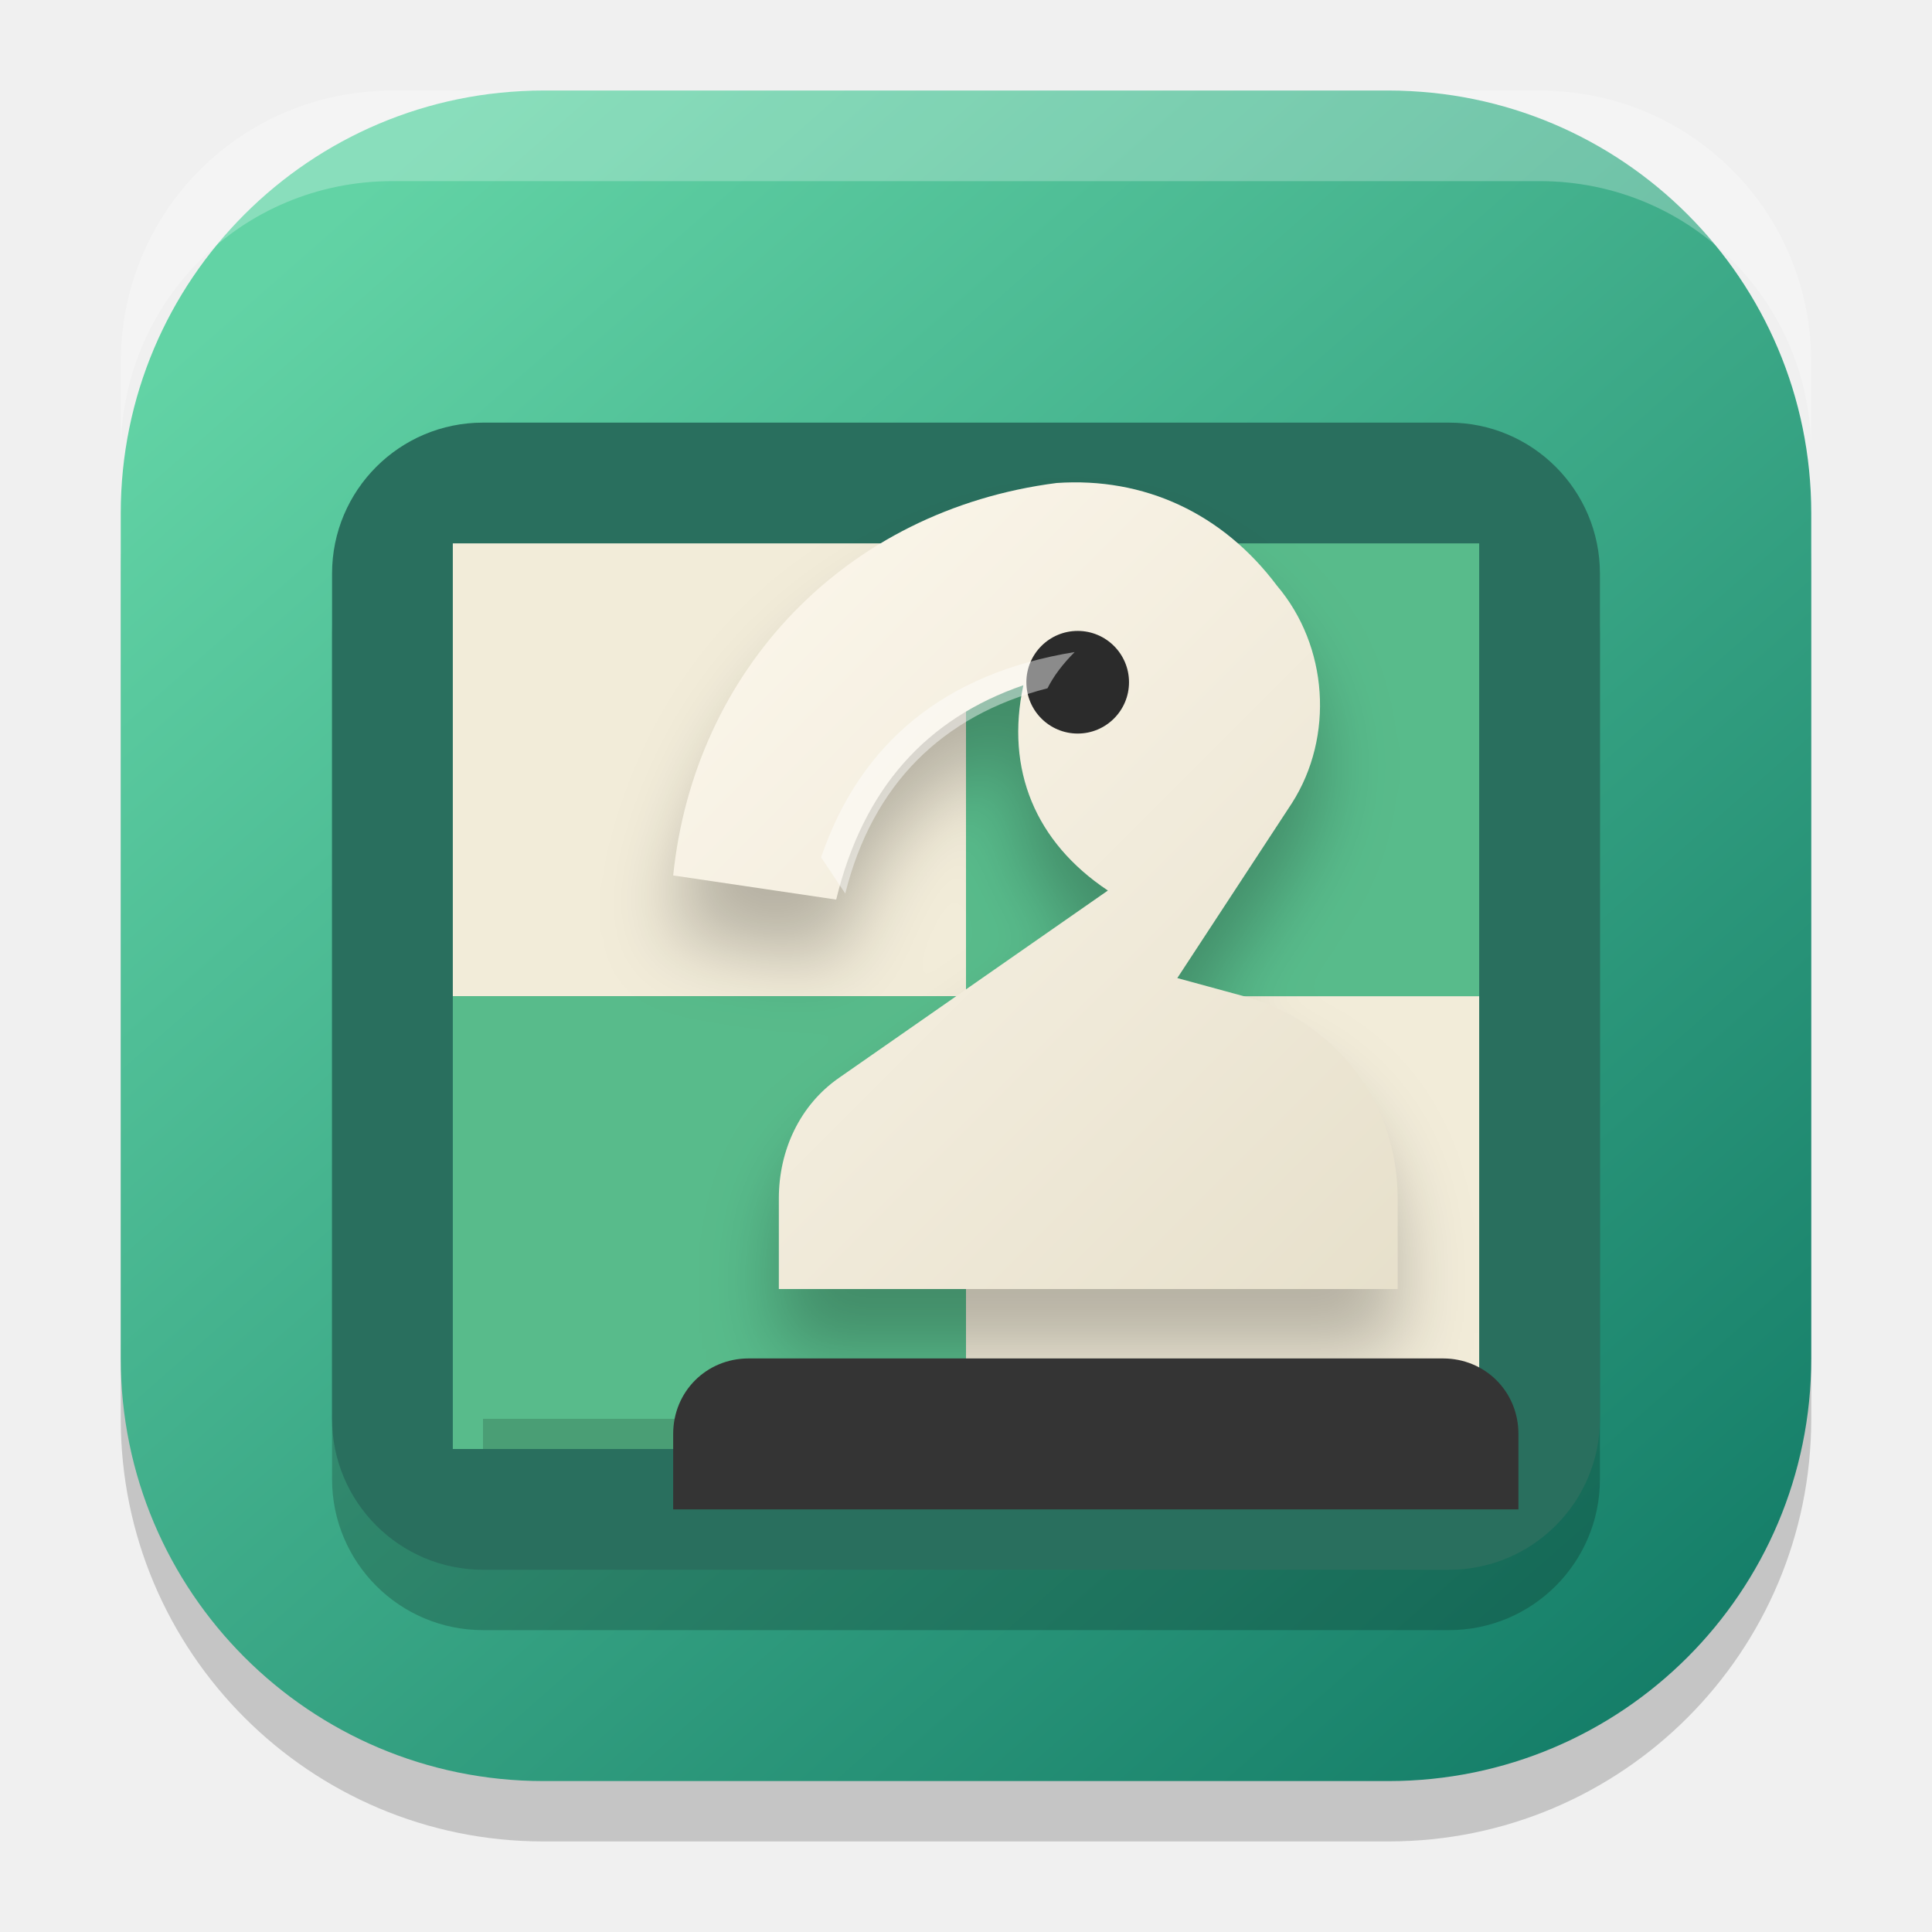
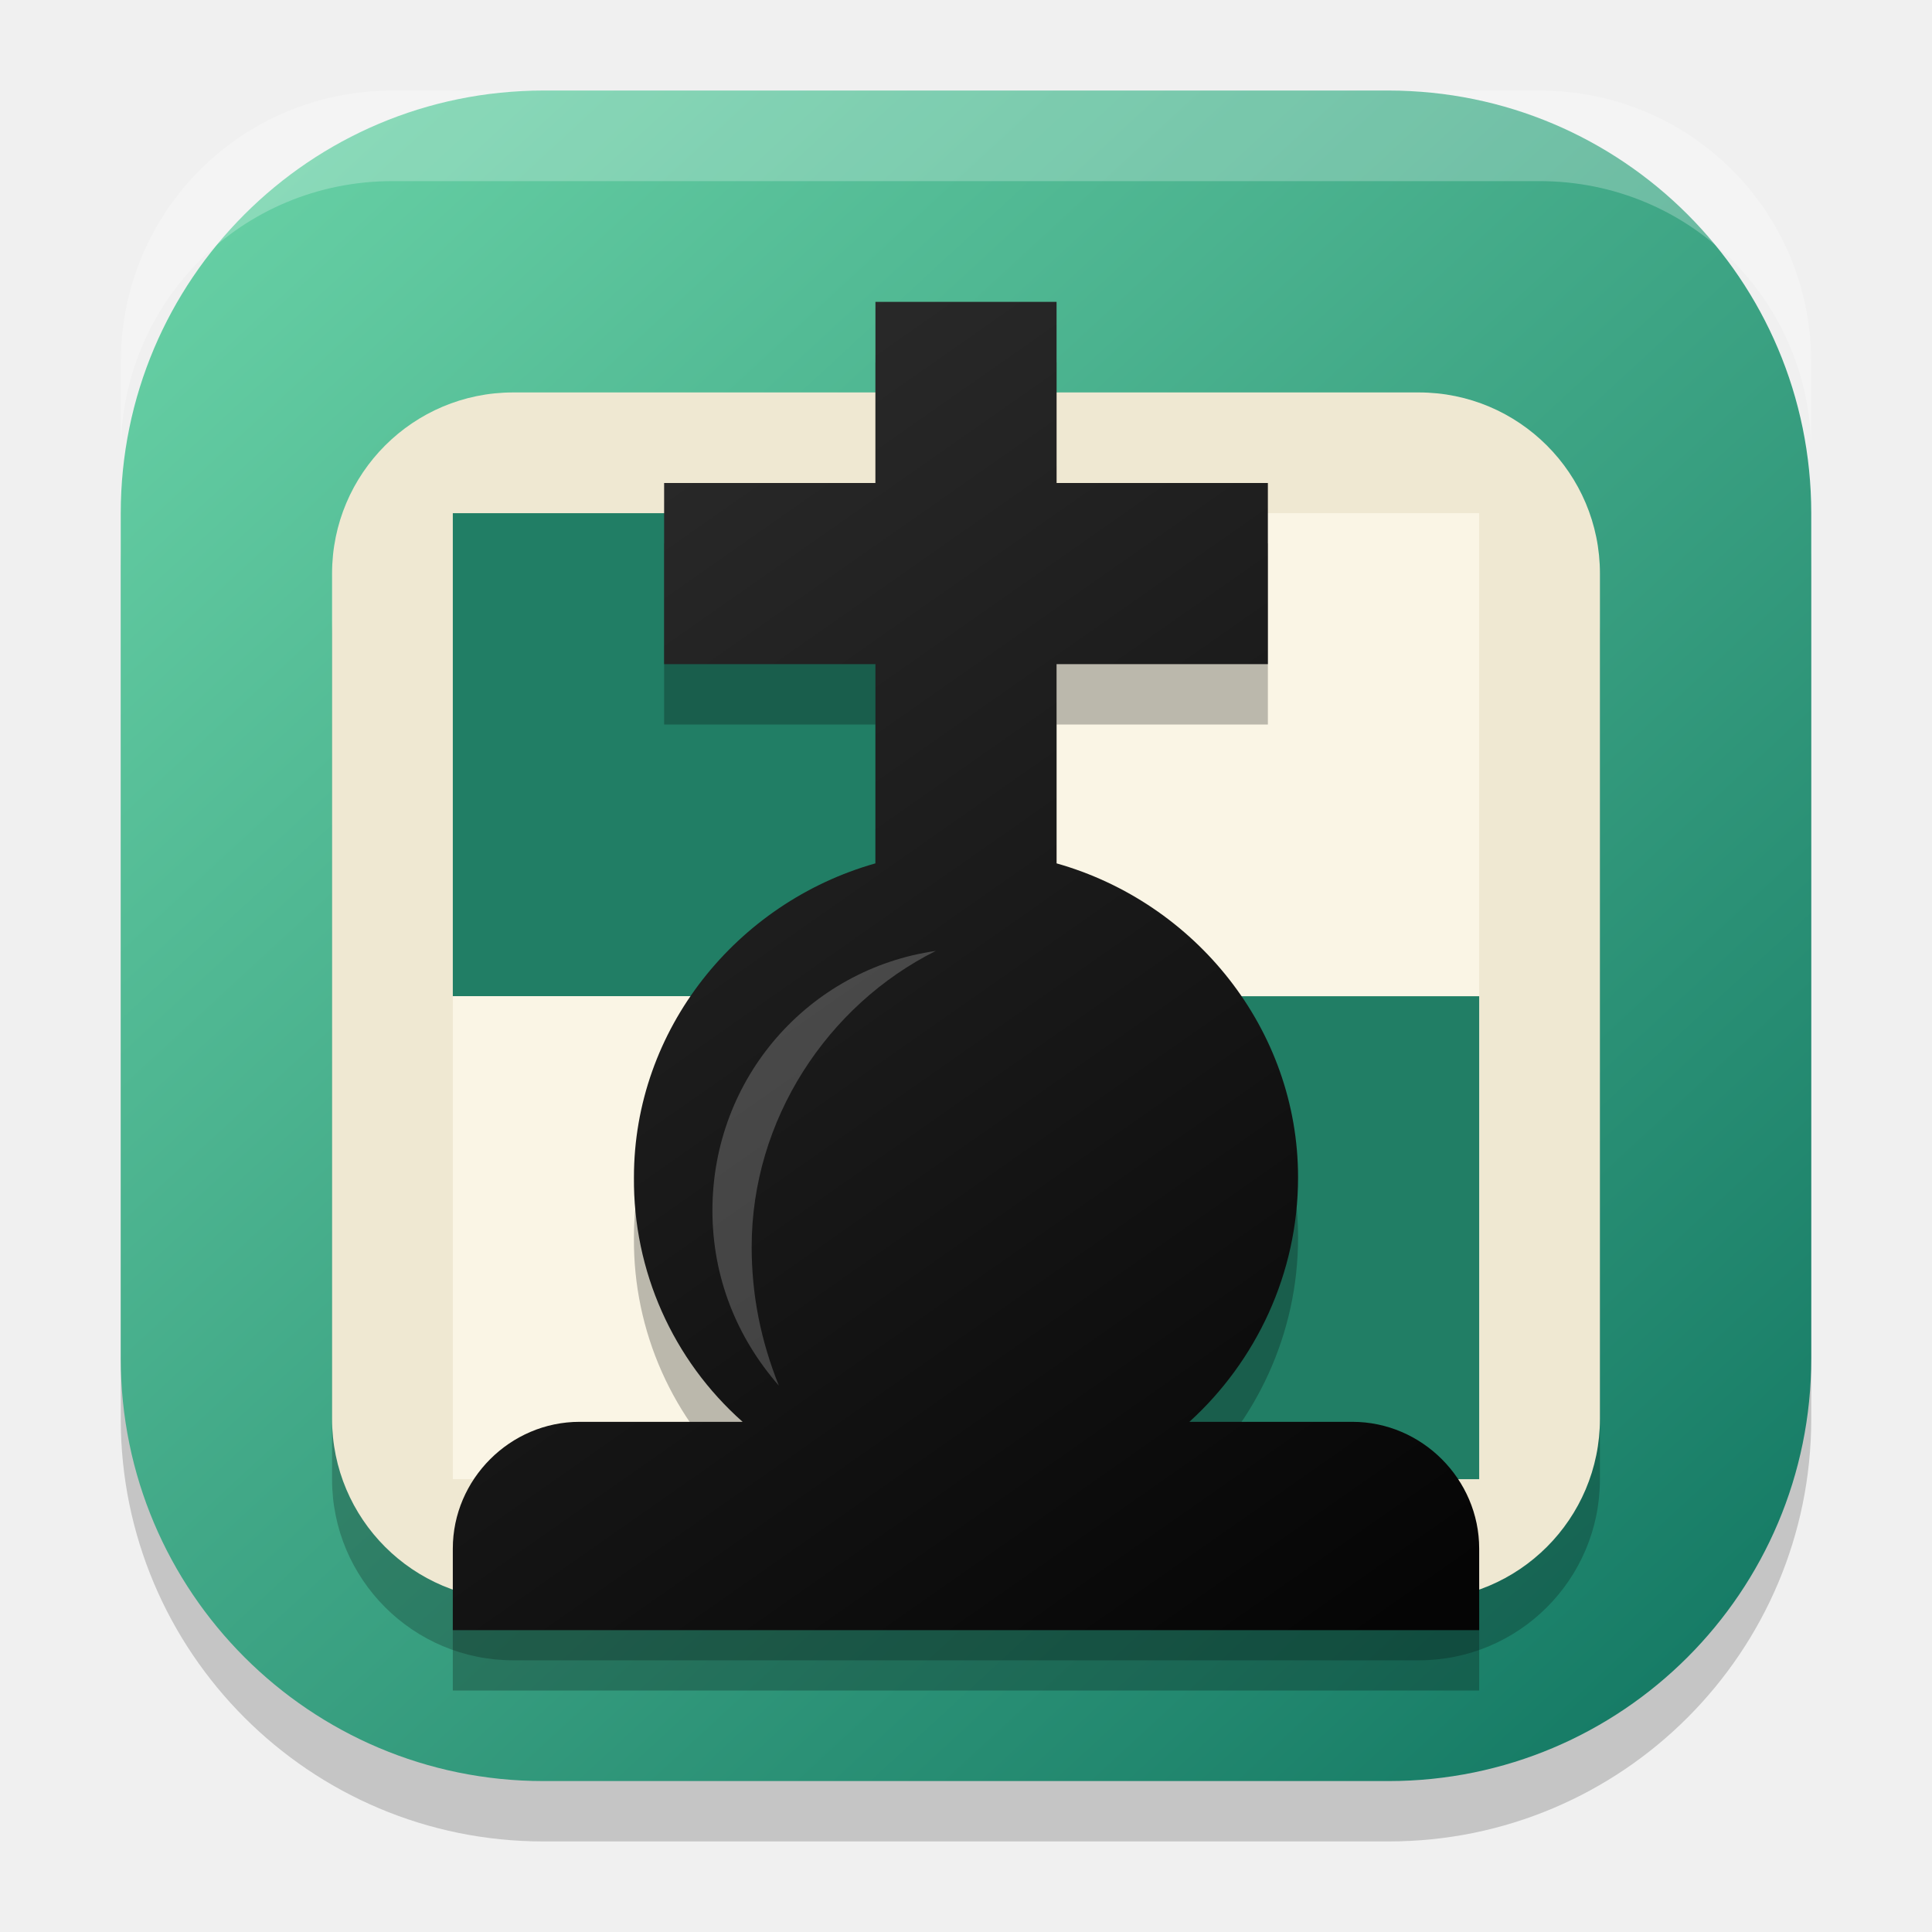
<svg xmlns="http://www.w3.org/2000/svg" width="64" height="64" version="1.1" viewBox="0 0 64 64">
  <defs>
-     <linearGradient id="a" x1="10" x2="54" y1="8" y2="58" gradientUnits="userSpaceOnUse">
-       <stop offset="0" stop-color="#62d3a5" />
-       <stop offset="1" stop-color="#147d68" />
+     <linearGradient id="a" x1="8" x2="56" y1="6" y2="58" gradientUnits="userSpaceOnUse">
+       <stop offset="0" stop-color="#66cfa4" />
+       <stop offset="1" stop-color="#147964" />
    </linearGradient>
-     <linearGradient id="b" x1="17" x2="47" y1="18" y2="48" gradientUnits="userSpaceOnUse">
-       <stop offset="0" stop-color="#fffaf0" />
-       <stop offset="1" stop-color="#e4ddc7" />
+     <linearGradient id="b" x1="18" x2="46" y1="14" y2="54" gradientUnits="userSpaceOnUse">
+       <stop offset="0" stop-color="#2b2b2b" />
+       <stop offset="1" stop-color="#050505" />
    </linearGradient>
-     <filter id="c" x="-.2" y="-.2" width="1.4" height="1.4" color-interpolation-filters="sRGB">
-       <feGaussianBlur stdDeviation="1.2" />
-     </filter>
  </defs>
  <rect width="56" height="56" x="4" y="5" rx="14" fill="#000" opacity=".18" />
  <rect width="56" height="56" x="4" y="3" rx="14" fill="url(#a)" />
-   <path fill="#fff" opacity=".25" d="M13 3h38c5 0 9 4 9 9v3c0-5-4-9-9-9H13c-5 0-9 4-9 9v-3c0-5 4-9 9-9z" />
-   <g transform="translate(11 13)">
-     <rect width="42" height="38" x="0" y="3" rx="5" fill="#000" opacity=".2" />
-     <rect width="42" height="38" x="0" y="1" rx="5" fill="#296f5e" />
-     <path fill="#f2ecd9" d="M4 5h17v15H4zm17 15h17v15H21z" />
-     <path fill="#58bb8b" d="M21 5h17v15H21zM4 20h17v15H4z" />
-     <path fill="#000" opacity=".16" d="M5 34h33v1H5z" />
+   <path fill="#fff" opacity=".24" d="M13 3h38c5 0 9 4 9 9v3c0-5-4-9-9-9H13c-5 0-9 4-9 9v-3c0-5 4-9 9-9z" />
+   <g transform="translate(11 12)">
+     <rect width="42" height="40" x="0" y="3" rx="6" fill="#000" opacity=".22" />
+     <rect width="42" height="40" x="0" y="1" rx="6" fill="#efe8d2" />
+     <path fill="#217e65" d="M4 5h17v16H4zm17 16h17v16H21z" />
+     <path fill="#faf5e5" d="M21 5h17v16H21zM4 21h17v16H4z" />
  </g>
-   <path d="M35 18c-7 .9-12 6.2-12.7 13l5.4.8c.9-3.7 3-6 6.2-7.1-.6 2.8.4 5.2 2.8 6.8l-8.9 6.2c-1.3.9-2 2.4-2 4v3h20.5v-3c0-3.2-2.1-5.9-5.1-6.7l-2.2-.6 3.8-5.8c1.4-2.2 1.2-5.2-.5-7.2-1.8-2.4-4.4-3.6-7.3-3.4z" filter="url(#c)" opacity=".25" />
-   <path fill="url(#b)" d="M35 16c-7 .9-12 6.2-12.7 13l5.4.8c.9-3.7 3-6 6.2-7.1-.6 2.8.4 5.2 2.8 6.8l-8.9 6.2c-1.3.9-2 2.4-2 4v3h20.5v-3c0-3.2-2.1-5.9-5.1-6.7l-2.2-.6 3.8-5.8c1.4-2.2 1.2-5.2-.5-7.2-1.8-2.4-4.4-3.6-7.3-3.4z" />
-   <circle cx="35.7" cy="22.6" r="1.7" fill="#2b2b2b" />
-   <path fill="#343434" d="M24.8 45h23c1.4 0 2.5 1.1 2.5 2.5V50h-28v-2.5c0-1.4 1.1-2.5 2.5-2.5z" />
-   <path fill="#fff" opacity=".45" d="M27.2 28.4c1.3-3.8 4.1-6.1 8.4-6.8-.4.4-.7.8-.9 1.2-3.5.9-5.8 3.2-6.7 6.8z" />
+   <path class="chess-piece chess-king-shadow" fill="#000" opacity=".25" d="M29 12h6v6h7v6h-7v6.6c4.6 1.3 8 5.5 8 10.4 0 3.2-1.4 6.1-3.6 8.1h5.4c2.3 0 4.2 1.9 4.2 4.2V56H15v-2.7c0-2.3 1.9-4.2 4.2-4.2h5.4A10.7 10.7 0 0 1 21 41c0-4.9 3.4-9.1 8-10.4V24h-7v-6h7z" />
+   <path class="chess-piece chess-king" fill="url(#b)" d="M29 10h6v6h7v6h-7v6.6c4.6 1.3 8 5.5 8 10.4 0 3.2-1.4 6.1-3.6 8.1h5.4c2.3 0 4.2 1.9 4.2 4.2V54H15v-2.7c0-2.3 1.9-4.2 4.2-4.2h5.4A10.7 10.7 0 0 1 21 39c0-4.9 3.4-9.1 8-10.4V22h-7v-6h7z" />
+   <path fill="#fff" opacity=".2" d="M31 31.5c-4.2.6-7.4 4.2-7.4 8.6 0 2.2.8 4.2 2.2 5.8-.6-1.5-.9-3-.9-4.6 0-4.2 2.5-8 6.1-9.8z" />
</svg>
